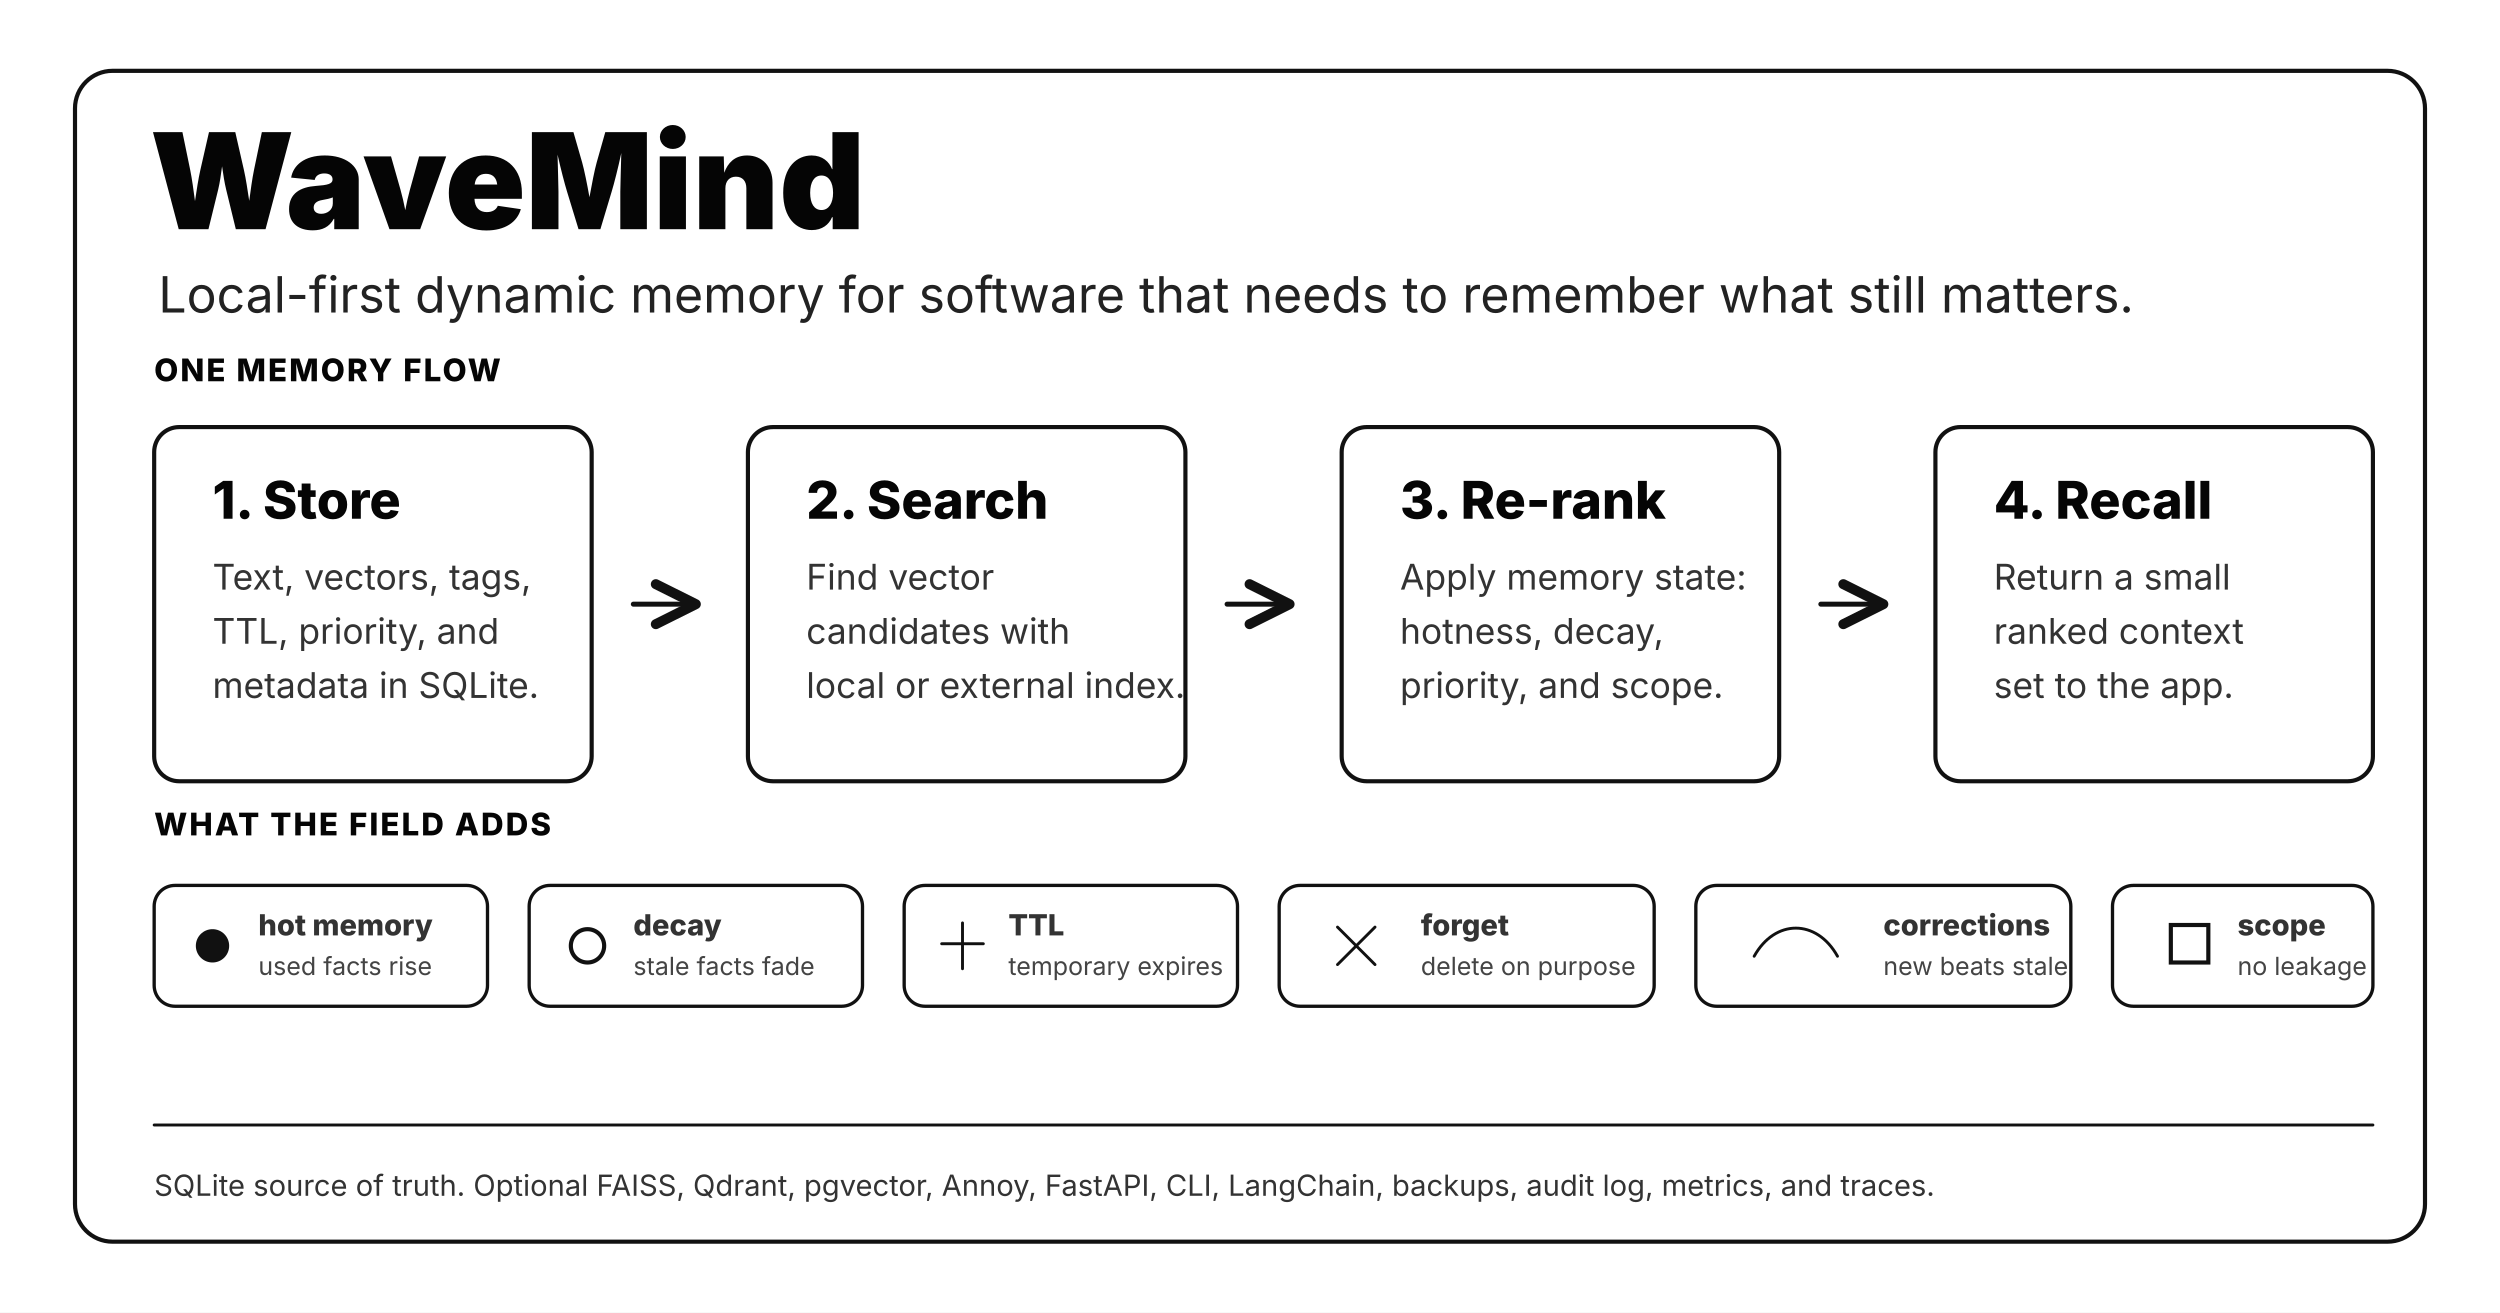
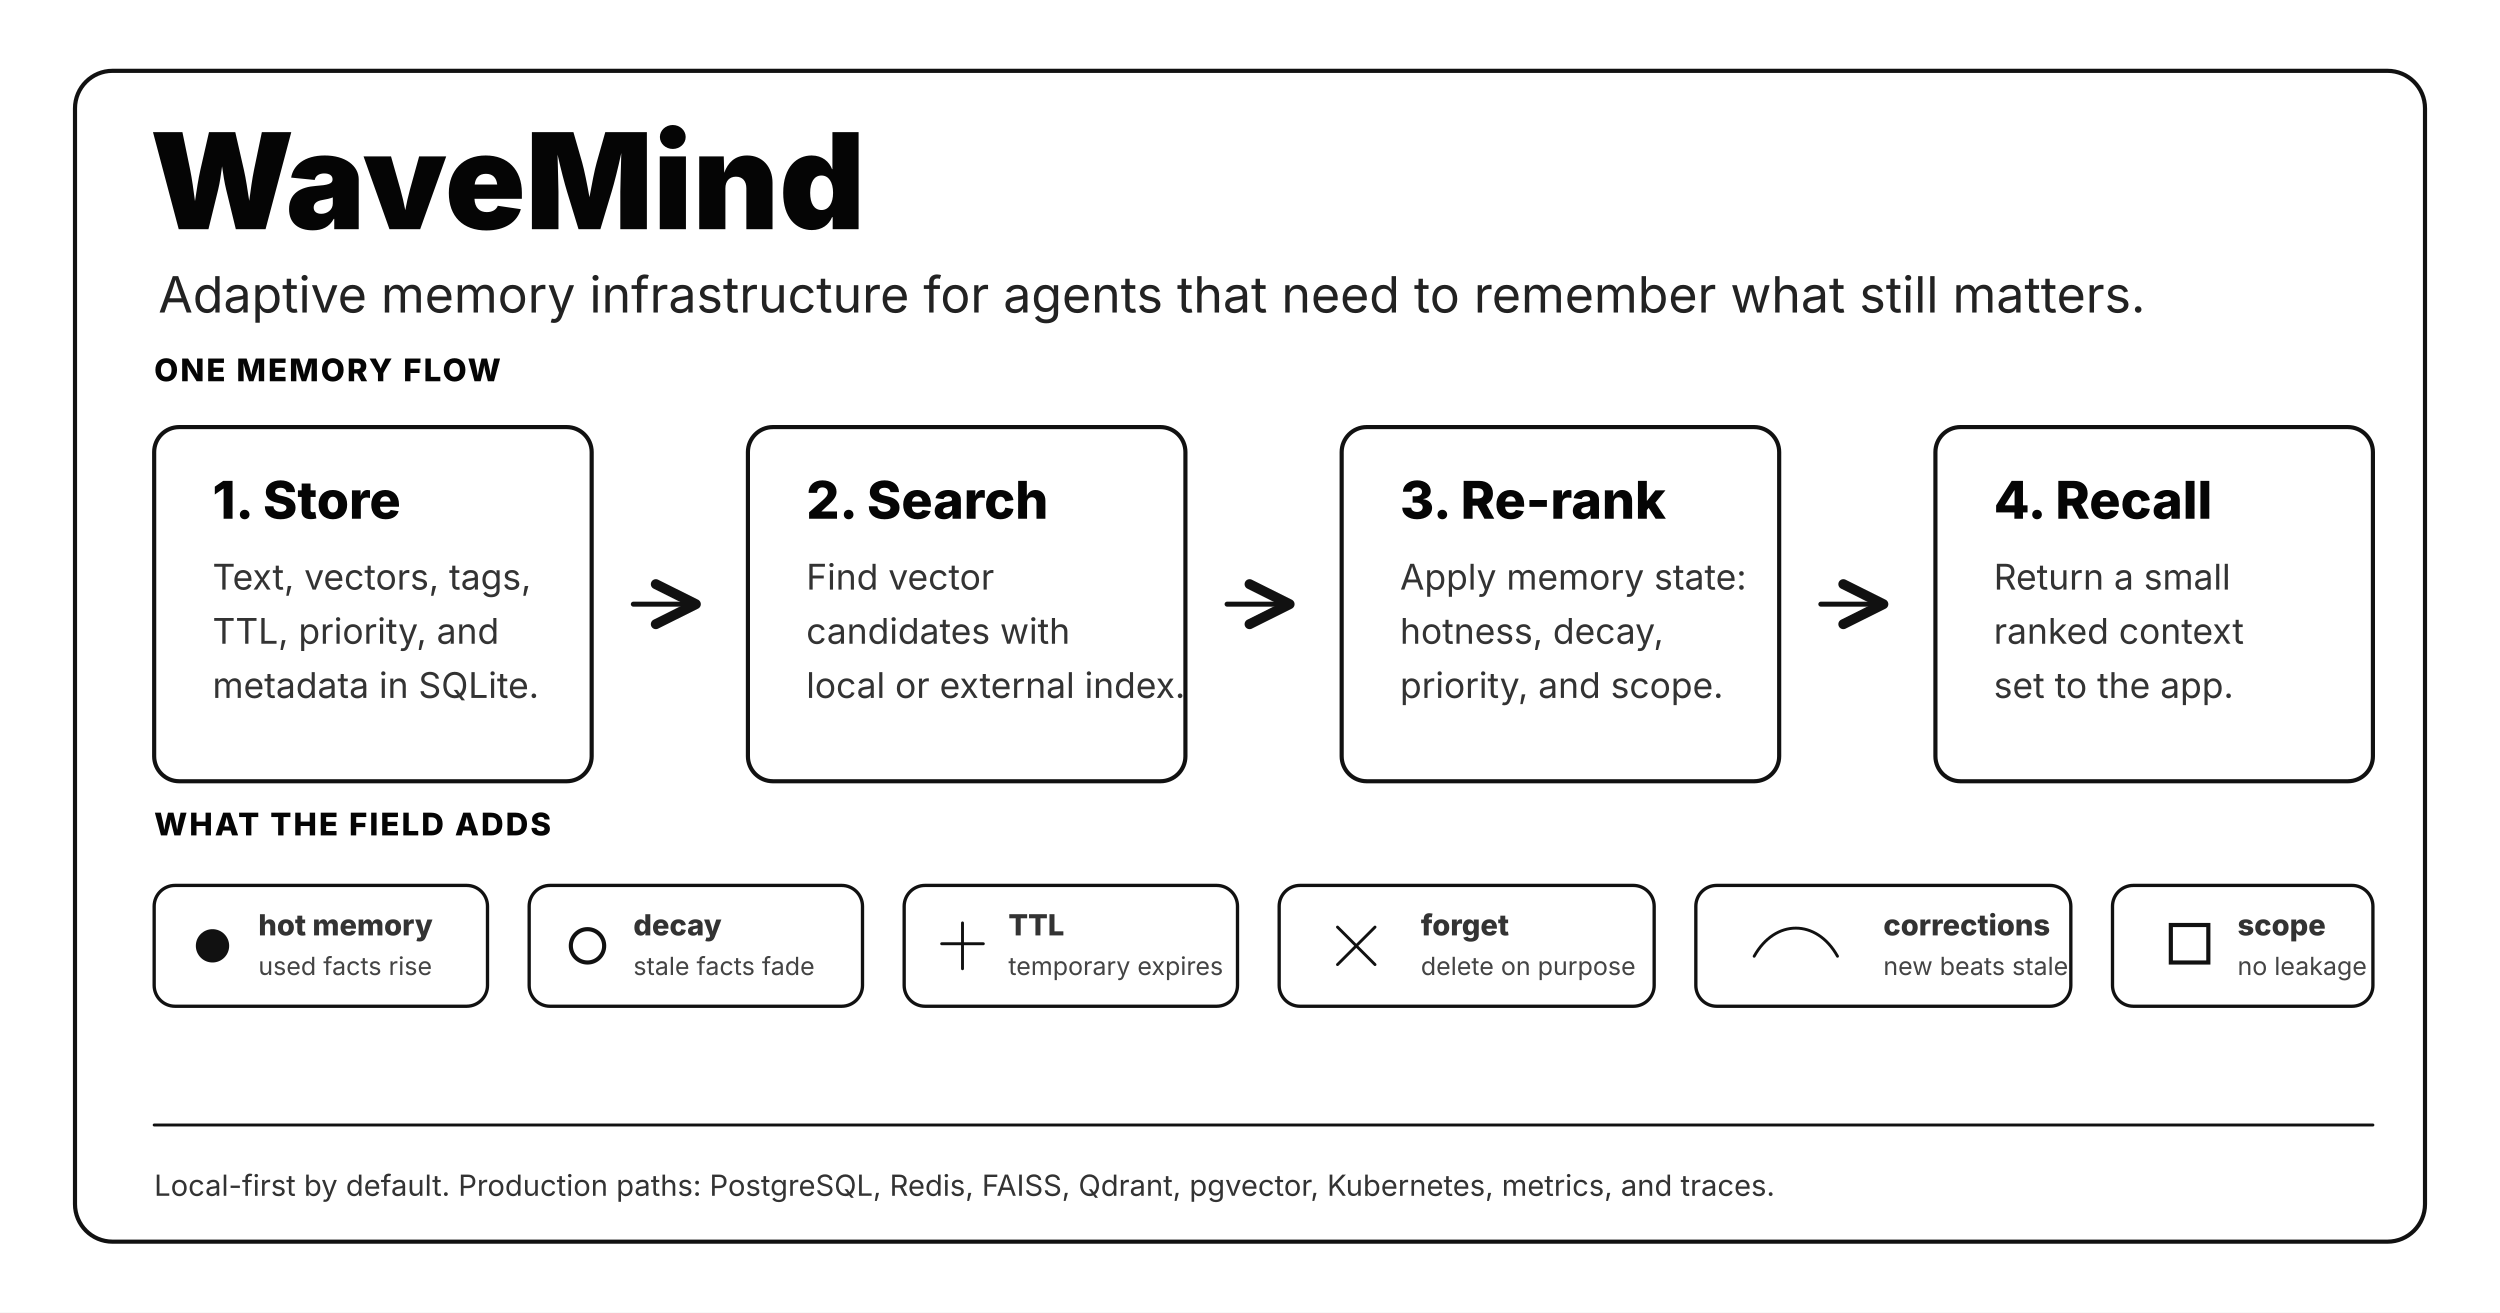
<svg xmlns="http://www.w3.org/2000/svg" width="1200" height="630" viewBox="0 0 1200 630" role="img" aria-labelledby="title desc">
  <defs>
    <marker id="arrow" markerWidth="12" markerHeight="12" refX="10" refY="6" orient="auto">
      <path d="M2 2 L10 6 L2 10" fill="none" stroke="#111111" stroke-width="2" stroke-linecap="round" stroke-linejoin="round" />
    </marker>
    <style>
      .font { font-family: Inter, Segoe UI, Arial, sans-serif; }
      .title { font-size: 64px; font-weight: 850; fill: #050505; }
      .subtitle { font-size: 24px; fill: #222222; }
      .label { font-size: 15px; font-weight: 800; fill: #050505; letter-spacing: 1px; }
      .boxTitle { font-size: 25px; font-weight: 800; fill: #050505; }
      .boxText { font-size: 17px; fill: #333333; }
      .small { font-size: 14px; fill: #333333; }
      .tiny { font-size: 12px; fill: #444444; }
      .box { fill: #ffffff; stroke: #111111; stroke-width: 2; }
      .chip { fill: #ffffff; stroke: #111111; stroke-width: 1.6; }
      .line { stroke: #111111; stroke-width: 2.4; fill: none; stroke-linecap: round; stroke-linejoin: round; }
      .thin { stroke: #111111; stroke-width: 1.4; fill: none; stroke-linecap: round; stroke-linejoin: round; }
    </style>
  </defs>
  <rect width="1200" height="630" fill="#ffffff" />
  <rect x="36" y="34" width="1128" height="562" rx="18" fill="#ffffff" stroke="#111111" stroke-width="2" />
  <g class="font">
    <text class="title" x="72" y="110">WaveMind</text>
-     <text class="subtitle" x="76" y="150">Local-first dynamic memory for software that needs to remember what still matters.</text>
+     <text class="subtitle" x="76" y="150">Adaptive memory infrastructure for agents that need to remember what still matters.</text>
  </g>
  <g class="font" transform="translate(74 205)">
    <text class="label" x="0" y="-22">ONE MEMORY FLOW</text>
    <rect class="box" x="0" y="0" width="210" height="170" rx="12" />
    <text class="boxTitle" x="28" y="44">1. Store</text>
    <text class="boxText" x="28" y="78">Text, vectors, tags,</text>
    <text class="boxText" x="28" y="104">TTL, priority, and</text>
    <text class="boxText" x="28" y="130">metadata in SQLite.</text>
    <line class="line" x1="230" y1="85" x2="260" y2="85" marker-end="url(#arrow)" />
    <rect class="box" x="285" y="0" width="210" height="170" rx="12" />
    <text class="boxTitle" x="313" y="44">2. Search</text>
    <text class="boxText" x="313" y="78">Find vector</text>
    <text class="boxText" x="313" y="104">candidates with</text>
    <text class="boxText" x="313" y="130">local or external index.</text>
    <line class="line" x1="515" y1="85" x2="545" y2="85" marker-end="url(#arrow)" />
    <rect class="box" x="570" y="0" width="210" height="170" rx="12" />
    <text class="boxTitle" x="598" y="44">3. Re-rank</text>
    <text class="boxText" x="598" y="78">Apply memory state:</text>
    <text class="boxText" x="598" y="104">hotness, decay,</text>
    <text class="boxText" x="598" y="130">priority, and scope.</text>
    <line class="line" x1="800" y1="85" x2="830" y2="85" marker-end="url(#arrow)" />
    <rect class="box" x="855" y="0" width="210" height="170" rx="12" />
    <text class="boxTitle" x="883" y="44">4. Recall</text>
    <text class="boxText" x="883" y="78">Return a small</text>
    <text class="boxText" x="883" y="104">ranked context</text>
    <text class="boxText" x="883" y="130">set to the app.</text>
  </g>
  <g class="font" transform="translate(74 425)">
    <text class="label" x="0" y="-24">WHAT THE FIELD ADDS</text>
    <rect class="chip" x="0" y="0" width="160" height="58" rx="10" />
    <circle cx="28" cy="29" r="8" fill="#111111" />
    <text class="small" x="50" y="24" font-weight="800">hot memory</text>
    <text class="tiny" x="50" y="43">used facts rise</text>
    <rect class="chip" x="180" y="0" width="160" height="58" rx="10" />
    <circle cx="208" cy="29" r="8" fill="#ffffff" stroke="#111111" stroke-width="2" />
    <text class="small" x="230" y="24" font-weight="800">decay</text>
    <text class="tiny" x="230" y="43">stale facts fade</text>
    <rect class="chip" x="360" y="0" width="160" height="58" rx="10" />
    <path class="thin" d="M388 18 V40 M378 28 H398" />
    <text class="small" x="410" y="24" font-weight="800">TTL</text>
    <text class="tiny" x="410" y="43">temporary expires</text>
    <rect class="chip" x="540" y="0" width="180" height="58" rx="10" />
    <path class="thin" d="M568 20 L586 38 M586 20 L568 38" />
    <text class="small" x="608" y="24" font-weight="800">forget</text>
    <text class="tiny" x="608" y="43">delete on purpose</text>
    <rect class="chip" x="740" y="0" width="180" height="58" rx="10" />
    <path class="thin" d="M768 34 C778 16 798 16 808 34" />
    <text class="small" x="830" y="24" font-weight="800">corrections</text>
    <text class="tiny" x="830" y="43">new beats stale</text>
    <rect class="chip" x="940" y="0" width="125" height="58" rx="10" />
    <rect x="968" y="19" width="18" height="18" fill="#ffffff" stroke="#111111" stroke-width="2" />
    <text class="small" x="1000" y="24" font-weight="800">scope</text>
    <text class="tiny" x="1000" y="43">no leakage</text>
  </g>
  <g class="font" transform="translate(74 540)">
    <line class="thin" x1="0" y1="0" x2="1065" y2="0" />
-     <text class="small" x="0" y="34">SQLite source of truth. Optional FAISS, Qdrant, pgvector, Annoy, FastAPI, CLI, LangChain, backups, audit log, metrics, and traces.</text>
+     <text class="small" x="0" y="34">Local-first by default. Production paths: PostgreSQL, Redis, FAISS, Qdrant, pgvector, Kubernetes, metrics, and traces.</text>
  </g>
</svg>
